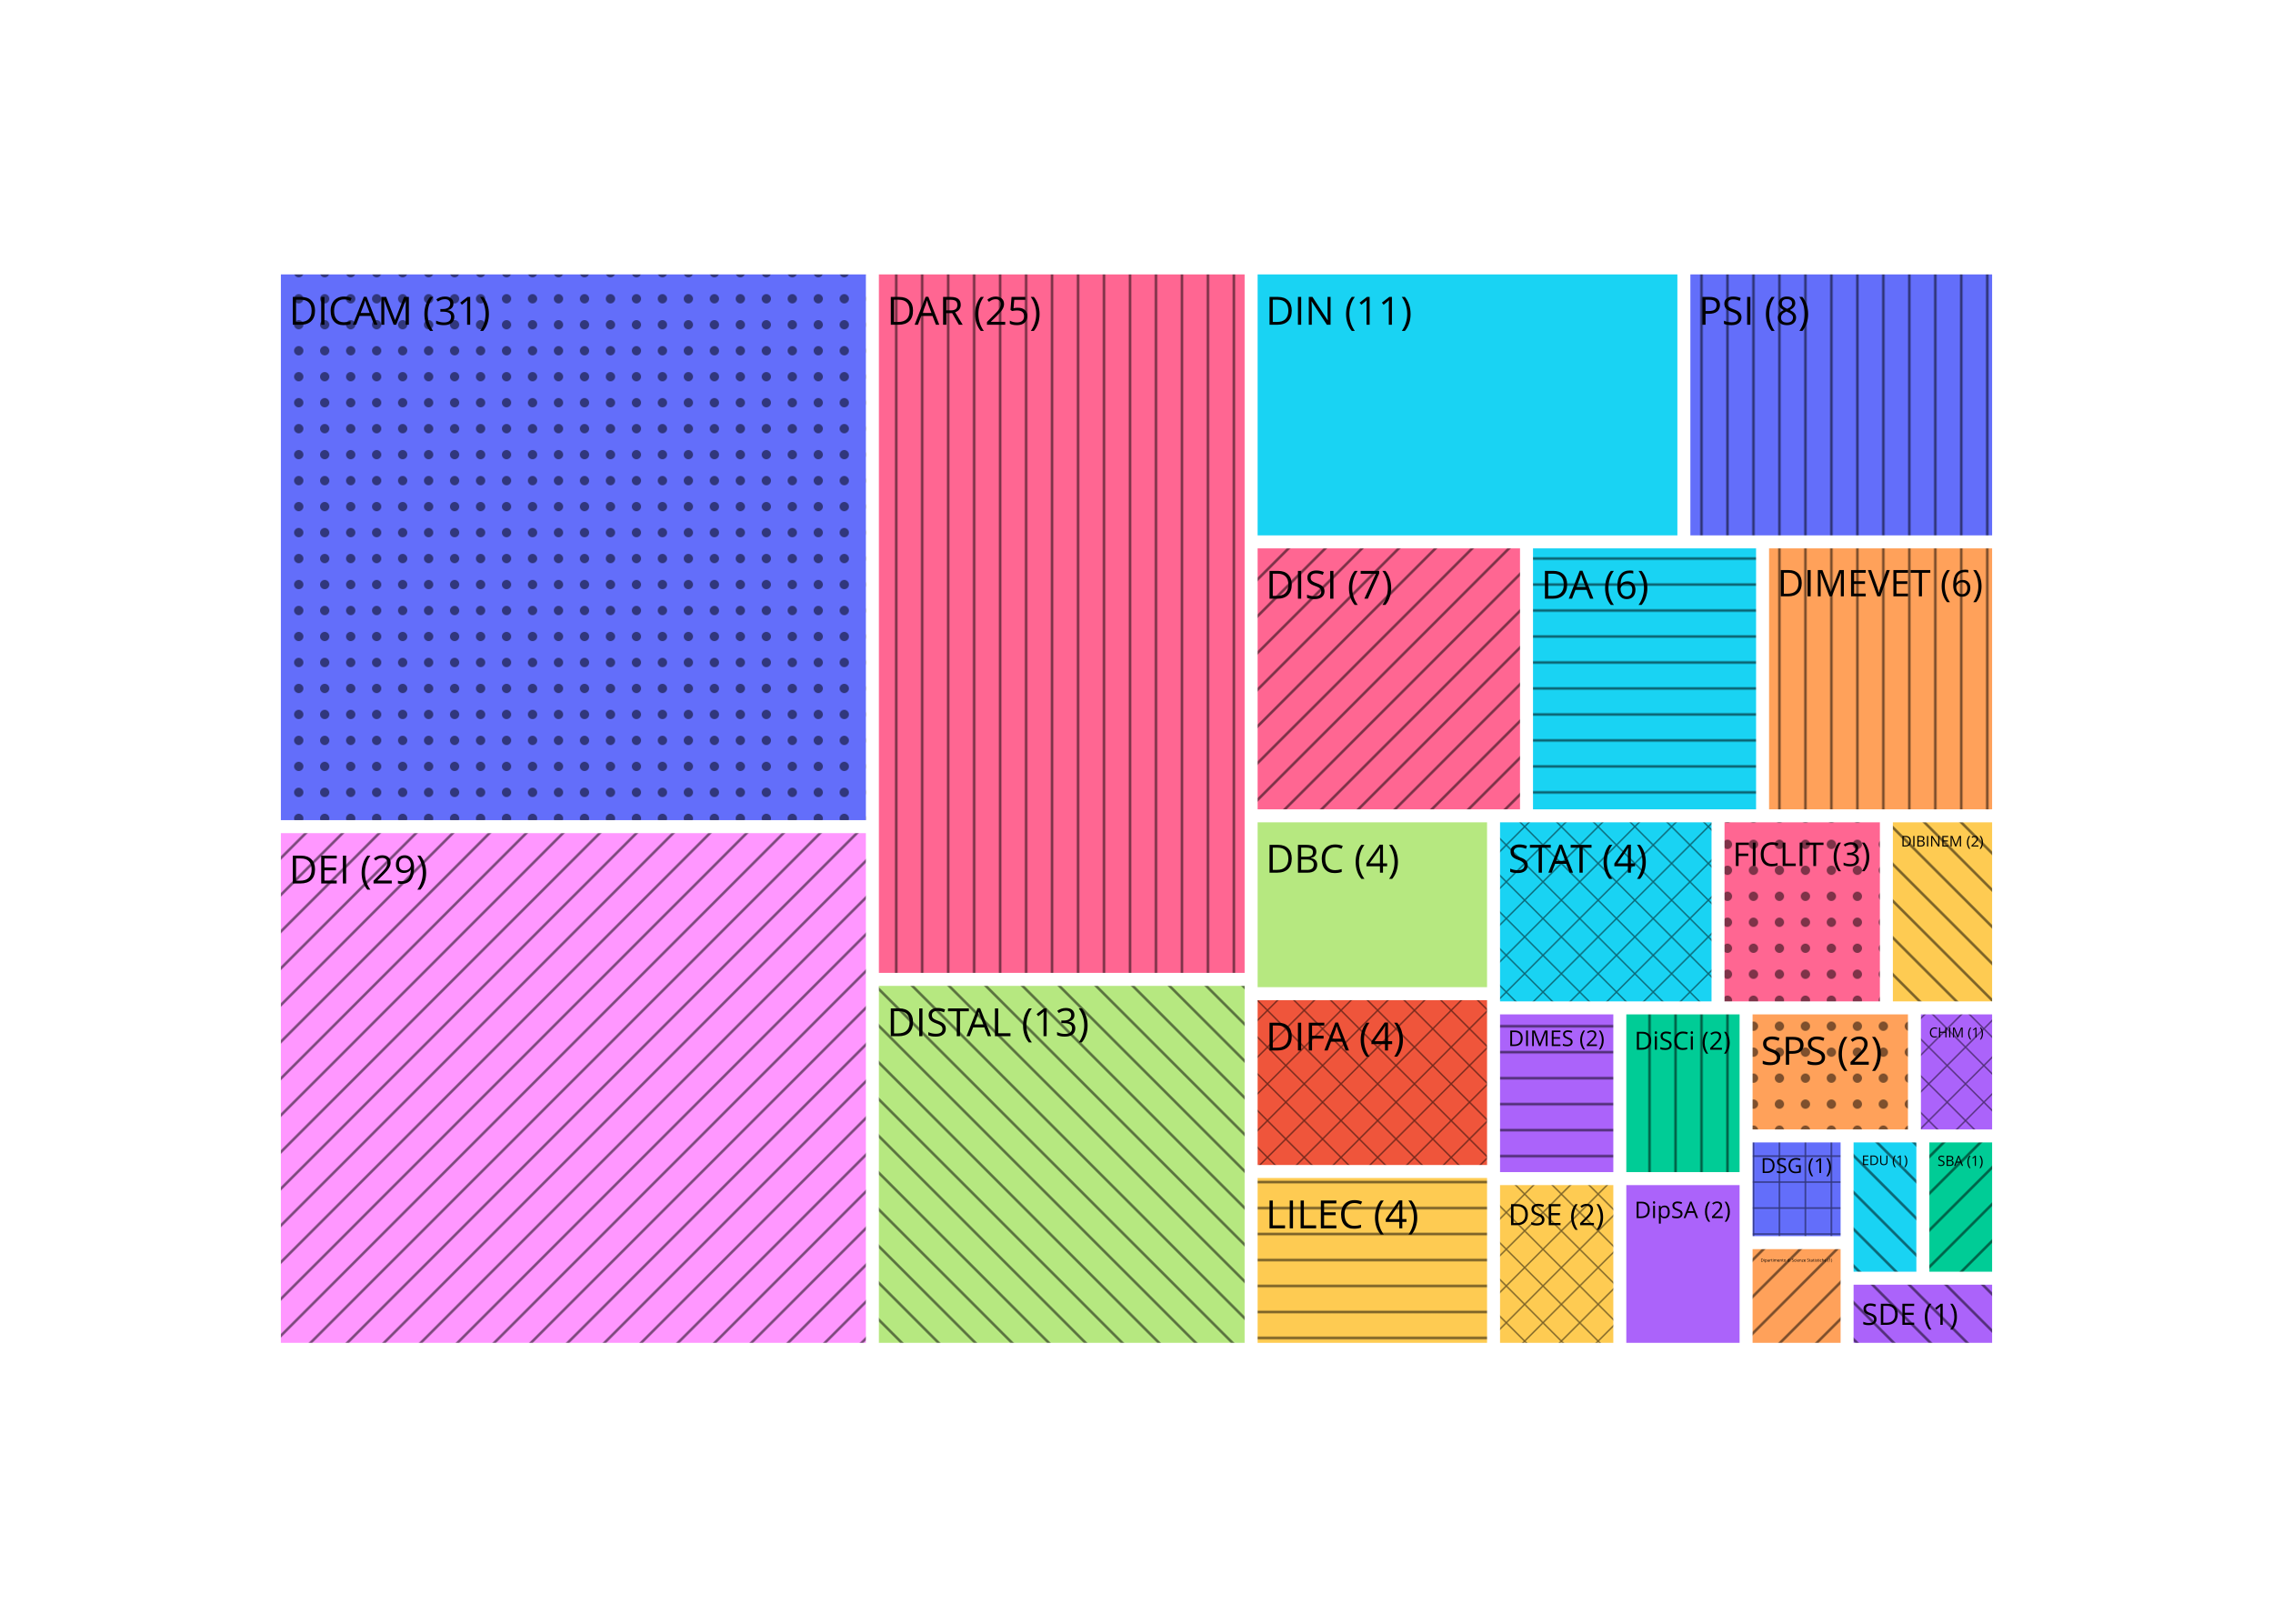
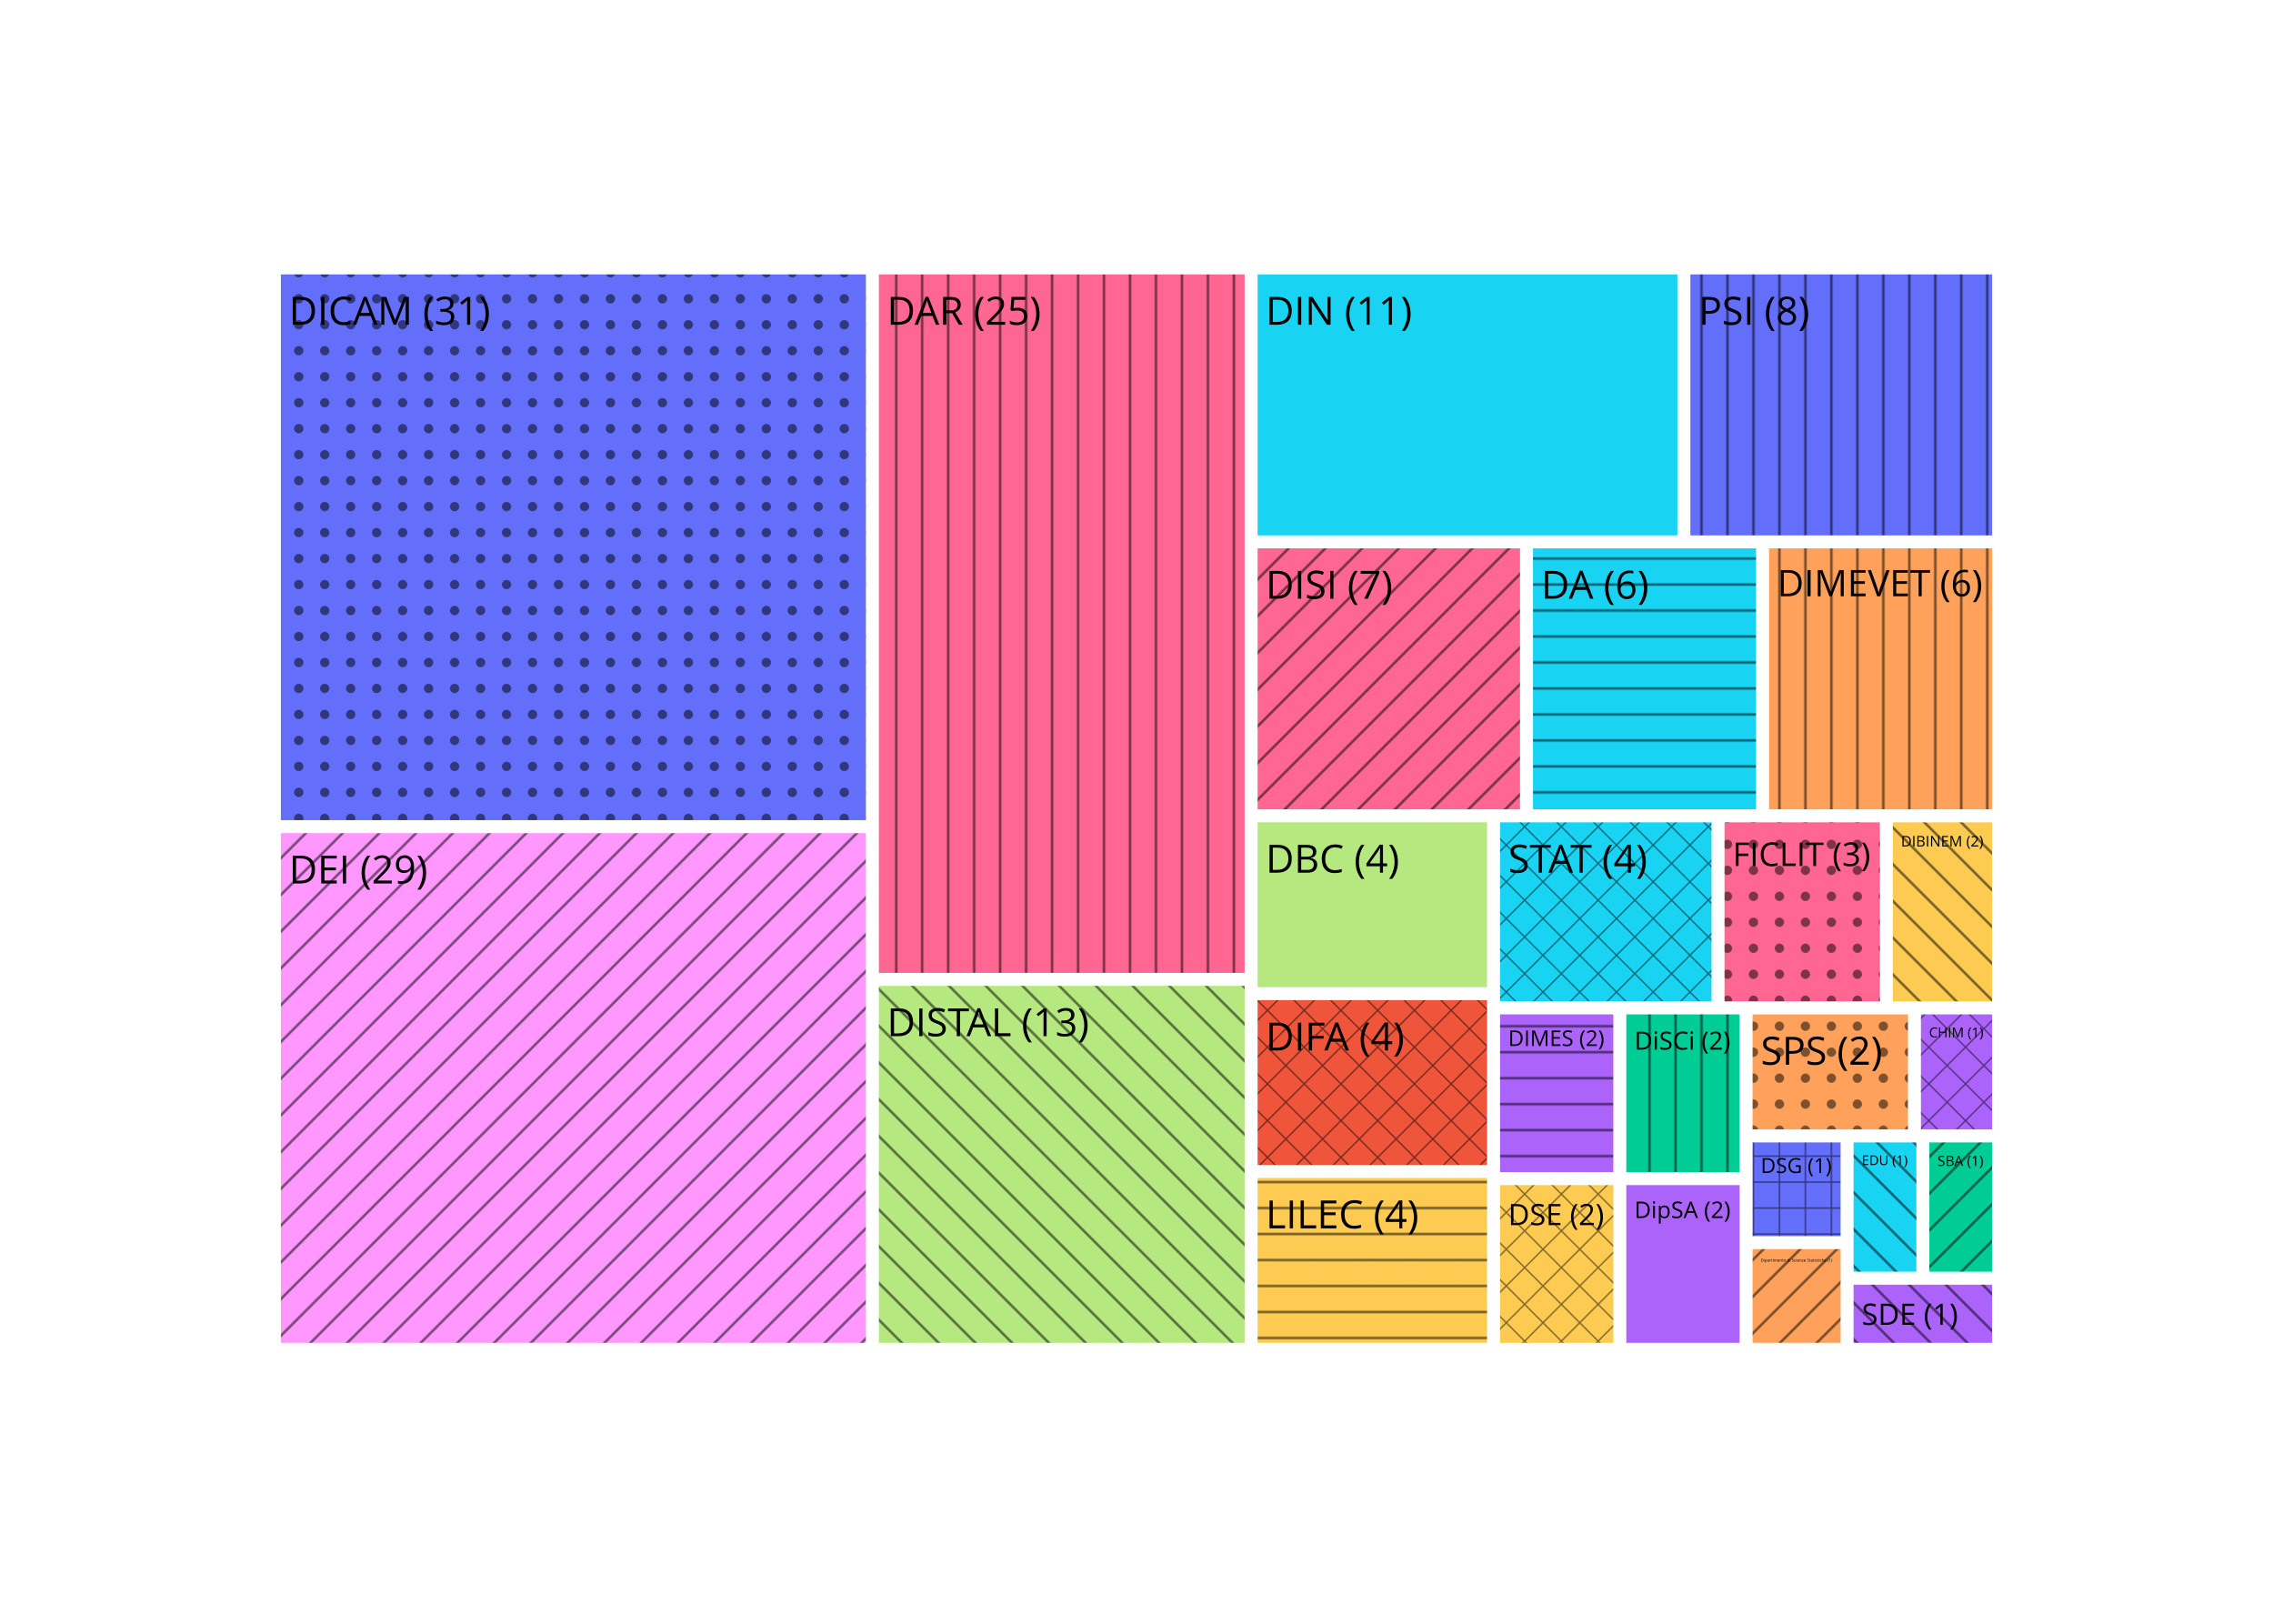
<svg xmlns="http://www.w3.org/2000/svg" class="main-svg" width="700" height="500" style="" viewBox="0 0 700 500">
  <rect x="0" y="0" width="700" height="500" style="fill: rgb(255, 255, 255); fill-opacity: 1;" />
-   <defs id="defs-19add7">
+   <defs id="defs-1c091e">
    <g class="clips" />
    <g class="gradients" />
    <g class="patterns">
-       <pattern id="p19add7-9a9b15-6" width="8px" height="8px" patternUnits="userSpaceOnUse" patternTransform="">
+       <pattern id="p1c091e-d26a3f-6" width="8px" height="8px" patternUnits="userSpaceOnUse" patternTransform="">
        <rect width="8px" height="8px" fill="rgb(99, 110, 250)" fill-opacity="1" />
        <circle cx="4" cy="4" r="1.427" opacity="0.5" fill="rgb(0, 0, 0)" />
      </pattern>
-       <pattern id="p19add7-9a9b15-4" width="11.314px" height="11.314px" patternUnits="userSpaceOnUse" patternTransform="">
+       <pattern id="p1c091e-d26a3f-4" width="11.314px" height="11.314px" patternUnits="userSpaceOnUse" patternTransform="">
        <rect width="11.314px" height="11.314px" fill="rgb(255, 151, 255)" fill-opacity="1" />
        <path d="M-2.828,2.828l5.657,-5.657M0,11.314L11.314,0M8.485,14.142l5.657,-5.657" opacity="0.5" stroke="rgb(0, 0, 0)" stroke-width="0.8px" />
      </pattern>
-       <pattern id="p19add7-9a9b15-2" width="8px" height="8px" patternUnits="userSpaceOnUse" patternTransform="">
+       <pattern id="p1c091e-d26a3f-2" width="8px" height="8px" patternUnits="userSpaceOnUse" patternTransform="">
        <rect width="8px" height="8px" fill="rgb(255, 102, 146)" fill-opacity="1" />
        <path d="M4,0L4,8" opacity="0.5" stroke="rgb(0, 0, 0)" stroke-width="0.8px" />
      </pattern>
-       <pattern id="p19add7-9a9b15-12" width="11.314px" height="11.314px" patternUnits="userSpaceOnUse" patternTransform="">
+       <pattern id="p1c091e-d26a3f-12" width="11.314px" height="11.314px" patternUnits="userSpaceOnUse" patternTransform="">
        <rect width="11.314px" height="11.314px" fill="rgb(182, 232, 128)" fill-opacity="1" />
        <path d="M8.485,-2.828l5.657,5.657M0,0L11.314,11.314M-2.828,8.485l5.657,5.657" opacity="0.5" stroke="rgb(0, 0, 0)" stroke-width="0.8px" />
      </pattern>
-       <pattern id="p19add7-9a9b15-21" width="8px" height="8px" patternUnits="userSpaceOnUse" patternTransform="">
+       <pattern id="p1c091e-d26a3f-21" width="8px" height="8px" patternUnits="userSpaceOnUse" patternTransform="">
        <rect width="8px" height="8px" fill="rgb(99, 110, 250)" fill-opacity="1" />
        <path d="M4,0L4,8" opacity="0.5" stroke="rgb(0, 0, 0)" stroke-width="0.8px" />
      </pattern>
-       <pattern id="p19add7-9a9b15-11" width="11.314px" height="11.314px" patternUnits="userSpaceOnUse" patternTransform="">
+       <pattern id="p1c091e-d26a3f-11" width="11.314px" height="11.314px" patternUnits="userSpaceOnUse" patternTransform="">
        <rect width="11.314px" height="11.314px" fill="rgb(255, 102, 146)" fill-opacity="1" />
        <path d="M-2.828,2.828l5.657,-5.657M0,11.314L11.314,0M8.485,14.142l5.657,-5.657" opacity="0.5" stroke="rgb(0, 0, 0)" stroke-width="0.8px" />
      </pattern>
-       <pattern id="p19add7-9a9b15-1" width="8px" height="8px" patternUnits="userSpaceOnUse" patternTransform="">
+       <pattern id="p1c091e-d26a3f-1" width="8px" height="8px" patternUnits="userSpaceOnUse" patternTransform="">
        <rect width="8px" height="8px" fill="rgb(25, 211, 243)" fill-opacity="1" />
        <path d="M0,4L8,4" opacity="0.5" stroke="rgb(0, 0, 0)" stroke-width="0.8px" />
      </pattern>
-       <pattern id="p19add7-9a9b15-9" width="8px" height="8px" patternUnits="userSpaceOnUse" patternTransform="">
+       <pattern id="p1c091e-d26a3f-9" width="8px" height="8px" patternUnits="userSpaceOnUse" patternTransform="">
        <rect width="8px" height="8px" fill="rgb(255, 161, 90)" fill-opacity="1" />
        <path d="M4,0L4,8" opacity="0.5" stroke="rgb(0, 0, 0)" stroke-width="0.8px" />
      </pattern>
-       <pattern id="p19add7-9a9b15-7" width="11.314px" height="11.314px" patternUnits="userSpaceOnUse" patternTransform="">
+       <pattern id="p1c091e-d26a3f-7" width="11.314px" height="11.314px" patternUnits="userSpaceOnUse" patternTransform="">
        <rect width="11.314px" height="11.314px" fill="rgb(239, 85, 59)" fill-opacity="1" />
        <path d="M-2.828,2.828l5.657,-5.657M0,11.314L11.314,0M8.485,14.142l5.657,-5.657M8.485,-2.828l5.657,5.657M0,0L11.314,11.314M-2.828,8.485l5.657,5.657" opacity="0.5" stroke="rgb(0, 0, 0)" stroke-width="0.411px" />
      </pattern>
-       <pattern id="p19add7-9a9b15-20" width="8px" height="8px" patternUnits="userSpaceOnUse" patternTransform="">
+       <pattern id="p1c091e-d26a3f-20" width="8px" height="8px" patternUnits="userSpaceOnUse" patternTransform="">
        <rect width="8px" height="8px" fill="rgb(254, 203, 82)" fill-opacity="1" />
        <path d="M0,4L8,4" opacity="0.5" stroke="rgb(0, 0, 0)" stroke-width="0.8px" />
      </pattern>
-       <pattern id="p19add7-9a9b15-25" width="11.314px" height="11.314px" patternUnits="userSpaceOnUse" patternTransform="">
+       <pattern id="p1c091e-d26a3f-25" width="11.314px" height="11.314px" patternUnits="userSpaceOnUse" patternTransform="">
        <rect width="11.314px" height="11.314px" fill="rgb(25, 211, 243)" fill-opacity="1" />
        <path d="M-2.828,2.828l5.657,-5.657M0,11.314L11.314,0M8.485,14.142l5.657,-5.657M8.485,-2.828l5.657,5.657M0,0L11.314,11.314M-2.828,8.485l5.657,5.657" opacity="0.5" stroke="rgb(0, 0, 0)" stroke-width="0.411px" />
      </pattern>
-       <pattern id="p19add7-9a9b15-19" width="8px" height="8px" patternUnits="userSpaceOnUse" patternTransform="">
+       <pattern id="p1c091e-d26a3f-19" width="8px" height="8px" patternUnits="userSpaceOnUse" patternTransform="">
        <rect width="8px" height="8px" fill="rgb(255, 102, 146)" fill-opacity="1" />
        <circle cx="4" cy="4" r="1.427" opacity="0.5" fill="rgb(0, 0, 0)" />
      </pattern>
-       <pattern id="p19add7-9a9b15-5" width="11.314px" height="11.314px" patternUnits="userSpaceOnUse" patternTransform="">
+       <pattern id="p1c091e-d26a3f-5" width="11.314px" height="11.314px" patternUnits="userSpaceOnUse" patternTransform="">
        <rect width="11.314px" height="11.314px" fill="rgb(254, 203, 82)" fill-opacity="1" />
        <path d="M8.485,-2.828l5.657,5.657M0,0L11.314,11.314M-2.828,8.485l5.657,5.657" opacity="0.5" stroke="rgb(0, 0, 0)" stroke-width="0.8px" />
      </pattern>
-       <pattern id="p19add7-9a9b15-8" width="8px" height="8px" patternUnits="userSpaceOnUse" patternTransform="">
+       <pattern id="p1c091e-d26a3f-8" width="8px" height="8px" patternUnits="userSpaceOnUse" patternTransform="">
        <rect width="8px" height="8px" fill="rgb(171, 99, 250)" fill-opacity="1" />
        <path d="M0,4L8,4" opacity="0.5" stroke="rgb(0, 0, 0)" stroke-width="0.8px" />
      </pattern>
-       <pattern id="p19add7-9a9b15-13" width="11.314px" height="11.314px" patternUnits="userSpaceOnUse" patternTransform="">
+       <pattern id="p1c091e-d26a3f-13" width="11.314px" height="11.314px" patternUnits="userSpaceOnUse" patternTransform="">
        <rect width="11.314px" height="11.314px" fill="rgb(254, 203, 82)" fill-opacity="1" />
        <path d="M-2.828,2.828l5.657,-5.657M0,11.314L11.314,0M8.485,14.142l5.657,-5.657M8.485,-2.828l5.657,5.657M0,0L11.314,11.314M-2.828,8.485l5.657,5.657" opacity="0.5" stroke="rgb(0, 0, 0)" stroke-width="0.411px" />
      </pattern>
-       <pattern id="p19add7-9a9b15-15" width="8px" height="8px" patternUnits="userSpaceOnUse" patternTransform="">
+       <pattern id="p1c091e-d26a3f-15" width="8px" height="8px" patternUnits="userSpaceOnUse" patternTransform="">
        <rect width="8px" height="8px" fill="rgb(0, 204, 150)" fill-opacity="1" />
        <path d="M4,0L4,8" opacity="0.5" stroke="rgb(0, 0, 0)" stroke-width="0.8px" />
      </pattern>
-       <pattern id="p19add7-9a9b15-24" width="8px" height="8px" patternUnits="userSpaceOnUse" patternTransform="">
+       <pattern id="p1c091e-d26a3f-24" width="8px" height="8px" patternUnits="userSpaceOnUse" patternTransform="">
        <rect width="8px" height="8px" fill="rgb(255, 161, 90)" fill-opacity="1" />
        <circle cx="4" cy="4" r="1.427" opacity="0.5" fill="rgb(0, 0, 0)" />
      </pattern>
-       <pattern id="p19add7-9a9b15-0" width="11.314px" height="11.314px" patternUnits="userSpaceOnUse" patternTransform="">
+       <pattern id="p1c091e-d26a3f-0" width="11.314px" height="11.314px" patternUnits="userSpaceOnUse" patternTransform="">
        <rect width="11.314px" height="11.314px" fill="rgb(171, 99, 250)" fill-opacity="1" />
        <path d="M-2.828,2.828l5.657,-5.657M0,11.314L11.314,0M8.485,14.142l5.657,-5.657M8.485,-2.828l5.657,5.657M0,0L11.314,11.314M-2.828,8.485l5.657,5.657" opacity="0.5" stroke="rgb(0, 0, 0)" stroke-width="0.411px" />
      </pattern>
-       <pattern id="p19add7-9a9b15-14" width="8px" height="8px" patternUnits="userSpaceOnUse" patternTransform="">
+       <pattern id="p1c091e-d26a3f-14" width="8px" height="8px" patternUnits="userSpaceOnUse" patternTransform="">
        <rect width="8px" height="8px" fill="rgb(99, 110, 250)" fill-opacity="1" />
        <path d="M4,0L4,8M0,4L8,4" opacity="0.5" stroke="rgb(0, 0, 0)" stroke-width="0.411px" />
      </pattern>
-       <pattern id="p19add7-9a9b15-17" width="11.314px" height="11.314px" patternUnits="userSpaceOnUse" patternTransform="">
+       <pattern id="p1c091e-d26a3f-17" width="11.314px" height="11.314px" patternUnits="userSpaceOnUse" patternTransform="">
        <rect width="11.314px" height="11.314px" fill="rgb(255, 161, 90)" fill-opacity="1" />
        <path d="M-2.828,2.828l5.657,-5.657M0,11.314L11.314,0M8.485,14.142l5.657,-5.657" opacity="0.5" stroke="rgb(0, 0, 0)" stroke-width="0.8px" />
      </pattern>
-       <pattern id="p19add7-9a9b15-18" width="11.314px" height="11.314px" patternUnits="userSpaceOnUse" patternTransform="">
+       <pattern id="p1c091e-d26a3f-18" width="11.314px" height="11.314px" patternUnits="userSpaceOnUse" patternTransform="">
        <rect width="11.314px" height="11.314px" fill="rgb(25, 211, 243)" fill-opacity="1" />
        <path d="M8.485,-2.828l5.657,5.657M0,0L11.314,11.314M-2.828,8.485l5.657,5.657" opacity="0.5" stroke="rgb(0, 0, 0)" stroke-width="0.8px" />
      </pattern>
-       <pattern id="p19add7-9a9b15-22" width="11.314px" height="11.314px" patternUnits="userSpaceOnUse" patternTransform="">
+       <pattern id="p1c091e-d26a3f-22" width="11.314px" height="11.314px" patternUnits="userSpaceOnUse" patternTransform="">
        <rect width="11.314px" height="11.314px" fill="rgb(0, 204, 150)" fill-opacity="1" />
        <path d="M-2.828,2.828l5.657,-5.657M0,11.314L11.314,0M8.485,14.142l5.657,-5.657" opacity="0.5" stroke="rgb(0, 0, 0)" stroke-width="0.8px" />
      </pattern>
-       <pattern id="p19add7-9a9b15-23" width="11.314px" height="11.314px" patternUnits="userSpaceOnUse" patternTransform="">
+       <pattern id="p1c091e-d26a3f-23" width="11.314px" height="11.314px" patternUnits="userSpaceOnUse" patternTransform="">
        <rect width="11.314px" height="11.314px" fill="rgb(171, 99, 250)" fill-opacity="1" />
        <path d="M8.485,-2.828l5.657,5.657M0,0L11.314,11.314M-2.828,8.485l5.657,5.657" opacity="0.5" stroke="rgb(0, 0, 0)" stroke-width="0.8px" />
      </pattern>
    </g>
  </defs>
  <g class="bglayer" />
  <g class="layer-below">
    <g class="imagelayer" />
    <g class="shapelayer" />
  </g>
  <g class="cartesianlayer" />
  <g class="polarlayer" />
  <g class="smithlayer" />
  <g class="ternarylayer" />
  <g class="geolayer" />
  <g class="funnelarealayer" />
  <g class="pielayer" />
  <g class="iciclelayer" />
  <g class="treemaplayer">
    <g class="trace treemap" style="opacity: 1;">
      <g class="slice cursor-pointer">
        <path class="surface" d="M80,60L620,60L620,420L80,420Z" style="pointer-events: none; fill: rgb(0, 0, 0); fill-opacity: 0; stroke-width: 0; stroke: rgb(0, 0, 0); stroke-opacity: 0; opacity: 100;" />
        <g class="slicetext">
          <text data-notex="1" class="slicetext" text-anchor="start" x="0" y="0" style="font-family: 'Open Sans', verdana, arial, sans-serif; font-size: 12px; fill: rgb(42, 63, 95); fill-opacity: 1; white-space: pre;" transform="translate(86,76)"> </text>
        </g>
      </g>
      <g class="slice cursor-pointer">
-         <path class="surface pattern_filled" d="M86,84L267.162,84L267.162,253.05L86,253.05Z" style="pointer-events: none; stroke-width: 1; fill: url('#p19add7-9a9b15-6'); stroke: rgb(255, 255, 255); stroke-opacity: 1; opacity: 1;" />
+         <path class="surface pattern_filled" d="M86,84L267.162,84L267.162,253.05L86,253.05Z" style="pointer-events: none; stroke-width: 1; fill: url('#p1c091e-d26a3f-6'); stroke: rgb(255, 255, 255); stroke-opacity: 1; opacity: 1;" />
        <g class="slicetext">
          <text data-notex="1" class="slicetext" text-anchor="start" x="0" y="0" style="font-family: 'Open Sans', verdana, arial, sans-serif; font-size: 12px; fill: rgb(255, 255, 255); fill-opacity: 1; white-space: pre;" transform="translate(89,100)">
            <tspan style=" fill: black; text-shadow: -2px -2px 0 #FFF, 2px -2px 0 #FFF, -2px 2px 0 #FFF, 2px 2px 0 #FFF, -2px 0 0 #FFF, 2px 0 0 #FFF, 0 -2px 0 #FFF, 0 2px 0 #FFF;">DICAM (31)</tspan>
          </text>
        </g>
      </g>
      <g class="slice cursor-pointer">
-         <path class="surface pattern_filled" d="M86,256.05L267.162,256.05L267.162,414L86,414Z" style="pointer-events: none; stroke-width: 1; fill: url('#p19add7-9a9b15-4'); stroke: rgb(255, 255, 255); stroke-opacity: 1; opacity: 1;" />
+         <path class="surface pattern_filled" d="M86,256.05L267.162,256.05L267.162,414L86,414Z" style="pointer-events: none; stroke-width: 1; fill: url('#p1c091e-d26a3f-4'); stroke: rgb(255, 255, 255); stroke-opacity: 1; opacity: 1;" />
        <g class="slicetext">
          <text data-notex="1" class="slicetext" text-anchor="start" x="0" y="0" style="font-family: 'Open Sans', verdana, arial, sans-serif; font-size: 12px; fill: rgb(68, 68, 68); fill-opacity: 1; white-space: pre;" transform="translate(89,272.05)">
            <tspan style=" fill: black; text-shadow: -2px -2px 0 #FFF, 2px -2px 0 #FFF, -2px 2px 0 #FFF, 2px 2px 0 #FFF, -2px 0 0 #FFF, 2px 0 0 #FFF, 0 -2px 0 #FFF, 0 2px 0 #FFF;">DEI (29)</tspan>
          </text>
        </g>
      </g>
      <g class="slice cursor-pointer">
-         <path class="surface pattern_filled" d="M270.162,84L383.798,84L383.798,300.079L270.162,300.079Z" style="pointer-events: none; stroke-width: 1; fill: url('#p19add7-9a9b15-2'); stroke: rgb(255, 255, 255); stroke-opacity: 1; opacity: 1;" />
+         <path class="surface pattern_filled" d="M270.162,84L383.798,84L383.798,300.079L270.162,300.079Z" style="pointer-events: none; stroke-width: 1; fill: url('#p1c091e-d26a3f-2'); stroke: rgb(255, 255, 255); stroke-opacity: 1; opacity: 1;" />
        <g class="slicetext">
          <text data-notex="1" class="slicetext" text-anchor="start" x="0" y="0" style="font-family: 'Open Sans', verdana, arial, sans-serif; font-size: 12px; fill: rgb(68, 68, 68); fill-opacity: 1; white-space: pre;" transform="translate(273.1618,100)">
            <tspan style=" fill: black; text-shadow: -2px -2px 0 #FFF, 2px -2px 0 #FFF, -2px 2px 0 #FFF, 2px 2px 0 #FFF, -2px 0 0 #FFF, 2px 0 0 #FFF, 0 -2px 0 #FFF, 0 2px 0 #FFF;">DAR (25)</tspan>
          </text>
        </g>
      </g>
      <g class="slice cursor-pointer">
-         <path class="surface pattern_filled" d="M270.162,303.079L383.798,303.079L383.798,414L270.162,414Z" style="pointer-events: none; stroke-width: 1; fill: url('#p19add7-9a9b15-12'); stroke: rgb(255, 255, 255); stroke-opacity: 1; opacity: 1;" />
+         <path class="surface pattern_filled" d="M270.162,303.079L383.798,303.079L383.798,414L270.162,414Z" style="pointer-events: none; stroke-width: 1; fill: url('#p1c091e-d26a3f-12'); stroke: rgb(255, 255, 255); stroke-opacity: 1; opacity: 1;" />
        <g class="slicetext">
          <text data-notex="1" class="slicetext" text-anchor="start" x="0" y="0" style="font-family: 'Open Sans', verdana, arial, sans-serif; font-size: 12px; fill: rgb(68, 68, 68); fill-opacity: 1; white-space: pre;" transform="translate(273.1618,319.0789)">
            <tspan style=" fill: black; text-shadow: -2px -2px 0 #FFF, 2px -2px 0 #FFF, -2px 2px 0 #FFF, 2px 2px 0 #FFF, -2px 0 0 #FFF, 2px 0 0 #FFF, 0 -2px 0 #FFF, 0 2px 0 #FFF;">DISTAL (13)</tspan>
          </text>
        </g>
      </g>
      <g class="slice cursor-pointer">
        <path class="surface" d="M386.798,84L517.073,84L517.073,165.36L386.798,165.36Z" style="pointer-events: none; stroke-width: 1; fill: rgb(25, 211, 243); fill-opacity: 1; stroke: rgb(255, 255, 255); stroke-opacity: 1; opacity: 1;" />
        <g class="slicetext">
          <text data-notex="1" class="slicetext" text-anchor="start" x="0" y="0" style="font-family: 'Open Sans', verdana, arial, sans-serif; font-size: 12px; fill: rgb(68, 68, 68); fill-opacity: 1; white-space: pre;" transform="translate(389.7977,100)">
            <tspan style=" fill: black; text-shadow: -2px -2px 0 #FFF, 2px -2px 0 #FFF, -2px 2px 0 #FFF, 2px 2px 0 #FFF, -2px 0 0 #FFF, 2px 0 0 #FFF, 0 -2px 0 #FFF, 0 2px 0 #FFF;">DIN (11)</tspan>
          </text>
        </g>
      </g>
      <g class="slice cursor-pointer">
-         <path class="surface pattern_filled" d="M520.073,84L614,84L614,165.36L520.073,165.36Z" style="pointer-events: none; stroke-width: 1; fill: url('#p19add7-9a9b15-21'); stroke: rgb(255, 255, 255); stroke-opacity: 1; opacity: 1;" />
+         <path class="surface pattern_filled" d="M520.073,84L614,84L614,165.36L520.073,165.36Z" style="pointer-events: none; stroke-width: 1; fill: url('#p1c091e-d26a3f-21'); stroke: rgb(255, 255, 255); stroke-opacity: 1; opacity: 1;" />
        <g class="slicetext">
          <text data-notex="1" class="slicetext" text-anchor="start" x="0" y="0" style="font-family: 'Open Sans', verdana, arial, sans-serif; font-size: 12px; fill: rgb(255, 255, 255); fill-opacity: 1; white-space: pre;" transform="translate(523.0727,100)">
            <tspan style=" fill: black; text-shadow: -2px -2px 0 #FFF, 2px -2px 0 #FFF, -2px 2px 0 #FFF, 2px 2px 0 #FFF, -2px 0 0 #FFF, 2px 0 0 #FFF, 0 -2px 0 #FFF, 0 2px 0 #FFF;">PSI (8)</tspan>
          </text>
        </g>
      </g>
      <g class="slice cursor-pointer">
-         <path class="surface pattern_filled" d="M386.798,168.36L468.609,168.36L468.609,249.72L386.798,249.72Z" style="pointer-events: none; stroke-width: 1; fill: url('#p19add7-9a9b15-11'); stroke: rgb(255, 255, 255); stroke-opacity: 1; opacity: 1;" />
+         <path class="surface pattern_filled" d="M386.798,168.36L468.609,168.36L468.609,249.72L386.798,249.72Z" style="pointer-events: none; stroke-width: 1; fill: url('#p1c091e-d26a3f-11'); stroke: rgb(255, 255, 255); stroke-opacity: 1; opacity: 1;" />
        <g class="slicetext">
          <text data-notex="1" class="slicetext" text-anchor="start" x="0" y="0" style="font-family: 'Open Sans', verdana, arial, sans-serif; font-size: 12px; fill: rgb(68, 68, 68); fill-opacity: 1; white-space: pre;" transform="translate(389.7977,184.36)">
            <tspan style=" fill: black; text-shadow: -2px -2px 0 #FFF, 2px -2px 0 #FFF, -2px 2px 0 #FFF, 2px 2px 0 #FFF, -2px 0 0 #FFF, 2px 0 0 #FFF, 0 -2px 0 #FFF, 0 2px 0 #FFF;">DISI (7)</tspan>
          </text>
        </g>
      </g>
      <g class="slice cursor-pointer">
-         <path class="surface pattern_filled" d="M471.609,168.36L541.305,168.36L541.305,249.72L471.609,249.72Z" style="pointer-events: none; stroke-width: 1; fill: url('#p19add7-9a9b15-1'); stroke: rgb(255, 255, 255); stroke-opacity: 1; opacity: 1;" />
+         <path class="surface pattern_filled" d="M471.609,168.36L541.305,168.36L541.305,249.72L471.609,249.72Z" style="pointer-events: none; stroke-width: 1; fill: url('#p1c091e-d26a3f-1'); stroke: rgb(255, 255, 255); stroke-opacity: 1; opacity: 1;" />
        <g class="slicetext">
          <text data-notex="1" class="slicetext" text-anchor="start" x="0" y="0" style="font-family: 'Open Sans', verdana, arial, sans-serif; font-size: 12px; fill: rgb(68, 68, 68); fill-opacity: 1; white-space: pre;" transform="translate(474.6091,184.36)">
            <tspan style=" fill: black; text-shadow: -2px -2px 0 #FFF, 2px -2px 0 #FFF, -2px 2px 0 #FFF, 2px 2px 0 #FFF, -2px 0 0 #FFF, 2px 0 0 #FFF, 0 -2px 0 #FFF, 0 2px 0 #FFF;">DA (6)</tspan>
          </text>
        </g>
      </g>
      <g class="slice cursor-pointer">
-         <path class="surface pattern_filled" d="M544.305,168.36L614,168.36L614,249.72L544.305,249.72Z" style="pointer-events: none; stroke-width: 1; fill: url('#p19add7-9a9b15-9'); stroke: rgb(255, 255, 255); stroke-opacity: 1; opacity: 1;" />
-         <g class="slicetext">
-           <text data-notex="1" class="slicetext" text-anchor="start" x="0" y="0" style="font-family: 'Open Sans', verdana, arial, sans-serif; font-size: 12px; fill: rgb(68, 68, 68); fill-opacity: 1; white-space: pre;" transform="translate(547.3045,183.633)scale(0.9440736)">
+         <path class="surface pattern_filled" d="M544.305,168.36L614,168.36L614,249.72L544.305,249.72Z" style="pointer-events: none; stroke-width: 1; fill: url('#p1c091e-d26a3f-9'); stroke: rgb(255, 255, 255); stroke-opacity: 1; opacity: 1;" />
+         <g class="slicetext">
+           <text data-notex="1" class="slicetext" text-anchor="start" x="0" y="0" style="font-family: 'Open Sans', verdana, arial, sans-serif; font-size: 12px; fill: rgb(68, 68, 68); fill-opacity: 1; white-space: pre;" transform="translate(547.3045,183.6117)scale(0.9424367)">
            <tspan style=" fill: black; text-shadow: -2px -2px 0 #FFF, 2px -2px 0 #FFF, -2px 2px 0 #FFF, 2px 2px 0 #FFF, -2px 0 0 #FFF, 2px 0 0 #FFF, 0 -2px 0 #FFF, 0 2px 0 #FFF;">DIMEVET (6)</tspan>
          </text>
        </g>
      </g>
      <g class="slice cursor-pointer">
        <path class="surface" d="M386.798,252.72L458.458,252.72L458.458,304.48L386.798,304.48Z" style="pointer-events: none; stroke-width: 1; fill: rgb(182, 232, 128); fill-opacity: 1; stroke: rgb(255, 255, 255); stroke-opacity: 1; opacity: 1;" />
        <g class="slicetext">
          <text data-notex="1" class="slicetext" text-anchor="start" x="0" y="0" style="font-family: 'Open Sans', verdana, arial, sans-serif; font-size: 12px; fill: rgb(68, 68, 68); fill-opacity: 1; white-space: pre;" transform="translate(389.7977,268.72)">
            <tspan style=" fill: black; text-shadow: -2px -2px 0 #FFF, 2px -2px 0 #FFF, -2px 2px 0 #FFF, 2px 2px 0 #FFF, -2px 0 0 #FFF, 2px 0 0 #FFF, 0 -2px 0 #FFF, 0 2px 0 #FFF;">DBC (4)</tspan>
          </text>
        </g>
      </g>
      <g class="slice cursor-pointer">
-         <path class="surface pattern_filled" d="M386.798,307.48L458.458,307.48L458.458,359.24L386.798,359.24Z" style="pointer-events: none; stroke-width: 1; fill: url('#p19add7-9a9b15-7'); stroke: rgb(255, 255, 255); stroke-opacity: 1; opacity: 1;" />
+         <path class="surface pattern_filled" d="M386.798,307.48L458.458,307.48L458.458,359.24L386.798,359.24Z" style="pointer-events: none; stroke-width: 1; fill: url('#p1c091e-d26a3f-7'); stroke: rgb(255, 255, 255); stroke-opacity: 1; opacity: 1;" />
        <g class="slicetext">
          <text data-notex="1" class="slicetext" text-anchor="start" x="0" y="0" style="font-family: 'Open Sans', verdana, arial, sans-serif; font-size: 12px; fill: rgb(255, 255, 255); fill-opacity: 1; white-space: pre;" transform="translate(389.7977,323.48)">
            <tspan style=" fill: black; text-shadow: -2px -2px 0 #FFF, 2px -2px 0 #FFF, -2px 2px 0 #FFF, 2px 2px 0 #FFF, -2px 0 0 #FFF, 2px 0 0 #FFF, 0 -2px 0 #FFF, 0 2px 0 #FFF;">DIFA (4)</tspan>
          </text>
        </g>
      </g>
      <g class="slice cursor-pointer">
-         <path class="surface pattern_filled" d="M386.798,362.24L458.458,362.24L458.458,414L386.798,414Z" style="pointer-events: none; stroke-width: 1; fill: url('#p19add7-9a9b15-20'); stroke: rgb(255, 255, 255); stroke-opacity: 1; opacity: 1;" />
+         <path class="surface pattern_filled" d="M386.798,362.24L458.458,362.24L458.458,414L386.798,414Z" style="pointer-events: none; stroke-width: 1; fill: url('#p1c091e-d26a3f-20'); stroke: rgb(255, 255, 255); stroke-opacity: 1; opacity: 1;" />
        <g class="slicetext">
          <text data-notex="1" class="slicetext" text-anchor="start" x="0" y="0" style="font-family: 'Open Sans', verdana, arial, sans-serif; font-size: 12px; fill: rgb(68, 68, 68); fill-opacity: 1; white-space: pre;" transform="translate(389.7977,378.24)">
            <tspan style=" fill: black; text-shadow: -2px -2px 0 #FFF, 2px -2px 0 #FFF, -2px 2px 0 #FFF, 2px 2px 0 #FFF, -2px 0 0 #FFF, 2px 0 0 #FFF, 0 -2px 0 #FFF, 0 2px 0 #FFF;">LILEC (4)</tspan>
          </text>
        </g>
      </g>
      <g class="slice cursor-pointer">
-         <path class="surface pattern_filled" d="M461.458,252.72L527.588,252.72L527.588,308.861L461.458,308.861Z" style="pointer-events: none; stroke-width: 1; fill: url('#p19add7-9a9b15-25'); stroke: rgb(255, 255, 255); stroke-opacity: 1; opacity: 1;" />
+         <path class="surface pattern_filled" d="M461.458,252.72L527.588,252.72L527.588,308.861L461.458,308.861Z" style="pointer-events: none; stroke-width: 1; fill: url('#p1c091e-d26a3f-25'); stroke: rgb(255, 255, 255); stroke-opacity: 1; opacity: 1;" />
        <g class="slicetext">
          <text data-notex="1" class="slicetext" text-anchor="start" x="0" y="0" style="font-family: 'Open Sans', verdana, arial, sans-serif; font-size: 12px; fill: rgb(68, 68, 68); fill-opacity: 1; white-space: pre;" transform="translate(464.4579,268.72)">
            <tspan style=" fill: black; text-shadow: -2px -2px 0 #FFF, 2px -2px 0 #FFF, -2px 2px 0 #FFF, 2px 2px 0 #FFF, -2px 0 0 #FFF, 2px 0 0 #FFF, 0 -2px 0 #FFF, 0 2px 0 #FFF;">STAT (4)</tspan>
          </text>
        </g>
      </g>
      <g class="slice cursor-pointer">
-         <path class="surface pattern_filled" d="M530.588,252.72L579.435,252.72L579.435,308.861L530.588,308.861Z" style="pointer-events: none; stroke-width: 1; fill: url('#p19add7-9a9b15-19'); stroke: rgb(255, 255, 255); stroke-opacity: 1; opacity: 1;" />
-         <g class="slicetext">
-           <text data-notex="1" class="slicetext" text-anchor="start" x="0" y="0" style="font-family: 'Open Sans', verdana, arial, sans-serif; font-size: 12px; fill: rgb(68, 68, 68); fill-opacity: 1; white-space: pre;" transform="translate(533.5877,266.675)scale(0.842694)">
+         <path class="surface pattern_filled" d="M530.588,252.72L579.435,252.72L579.435,308.861L530.588,308.861Z" style="pointer-events: none; stroke-width: 1; fill: url('#p1c091e-d26a3f-19'); stroke: rgb(255, 255, 255); stroke-opacity: 1; opacity: 1;" />
+         <g class="slicetext">
+           <text data-notex="1" class="slicetext" text-anchor="start" x="0" y="0" style="font-family: 'Open Sans', verdana, arial, sans-serif; font-size: 12px; fill: rgb(68, 68, 68); fill-opacity: 1; white-space: pre;" transform="translate(533.5877,266.6738)scale(0.8425969)">
            <tspan style=" fill: black; text-shadow: -2px -2px 0 #FFF, 2px -2px 0 #FFF, -2px 2px 0 #FFF, 2px 2px 0 #FFF, -2px 0 0 #FFF, 2px 0 0 #FFF, 0 -2px 0 #FFF, 0 2px 0 #FFF;">FICLIT (3)</tspan>
          </text>
        </g>
      </g>
      <g class="slice cursor-pointer">
-         <path class="surface pattern_filled" d="M582.435,252.72L614,252.72L614,308.861L582.435,308.861Z" style="pointer-events: none; stroke-width: 1; fill: url('#p19add7-9a9b15-5'); stroke: rgb(255, 255, 255); stroke-opacity: 1; opacity: 1;" />
-         <g class="slicetext">
-           <text data-notex="1" class="slicetext" text-anchor="start" x="0" y="0" style="font-family: 'Open Sans', verdana, arial, sans-serif; font-size: 12px; fill: rgb(68, 68, 68); fill-opacity: 1; white-space: pre;" transform="translate(585.4351,260.6674)scale(0.3805674)">
+         <path class="surface pattern_filled" d="M582.435,252.72L614,252.72L614,308.861L582.435,308.861Z" style="pointer-events: none; stroke-width: 1; fill: url('#p1c091e-d26a3f-5'); stroke: rgb(255, 255, 255); stroke-opacity: 1; opacity: 1;" />
+         <g class="slicetext">
+           <text data-notex="1" class="slicetext" text-anchor="start" x="0" y="0" style="font-family: 'Open Sans', verdana, arial, sans-serif; font-size: 12px; fill: rgb(68, 68, 68); fill-opacity: 1; white-space: pre;" transform="translate(585.4351,260.6583)scale(0.3798716)">
            <tspan style=" fill: black; text-shadow: -2px -2px 0 #FFF, 2px -2px 0 #FFF, -2px 2px 0 #FFF, 2px 2px 0 #FFF, -2px 0 0 #FFF, 2px 0 0 #FFF, 0 -2px 0 #FFF, 0 2px 0 #FFF;">DIBINEM (2)</tspan>
          </text>
        </g>
      </g>
      <g class="slice cursor-pointer">
-         <path class="surface pattern_filled" d="M461.458,311.861L497.343,311.861L497.343,361.43L461.458,361.43Z" style="pointer-events: none; stroke-width: 1; fill: url('#p19add7-9a9b15-8'); stroke: rgb(255, 255, 255); stroke-opacity: 1; opacity: 1;" />
-         <g class="slicetext">
-           <text data-notex="1" class="slicetext" text-anchor="start" x="0" y="0" style="font-family: 'Open Sans', verdana, arial, sans-serif; font-size: 12px; fill: rgb(255, 255, 255); fill-opacity: 1; white-space: pre;" transform="translate(464.4579,322.1068)scale(0.557387)">
+         <path class="surface pattern_filled" d="M461.458,311.861L497.343,311.861L497.343,361.43L461.458,361.43Z" style="pointer-events: none; stroke-width: 1; fill: url('#p1c091e-d26a3f-8'); stroke: rgb(255, 255, 255); stroke-opacity: 1; opacity: 1;" />
+         <g class="slicetext">
+           <text data-notex="1" class="slicetext" text-anchor="start" x="0" y="0" style="font-family: 'Open Sans', verdana, arial, sans-serif; font-size: 12px; fill: rgb(255, 255, 255); fill-opacity: 1; white-space: pre;" transform="translate(464.4579,322.0934)scale(0.5563535)">
            <tspan style=" fill: black; text-shadow: -2px -2px 0 #FFF, 2px -2px 0 #FFF, -2px 2px 0 #FFF, 2px 2px 0 #FFF, -2px 0 0 #FFF, 2px 0 0 #FFF, 0 -2px 0 #FFF, 0 2px 0 #FFF;">DIMES (2)</tspan>
          </text>
        </g>
      </g>
      <g class="slice cursor-pointer">
-         <path class="surface pattern_filled" d="M461.458,364.43L497.343,364.43L497.343,414L461.458,414Z" style="pointer-events: none; stroke-width: 1; fill: url('#p19add7-9a9b15-13'); stroke: rgb(255, 255, 255); stroke-opacity: 1; opacity: 1;" />
-         <g class="slicetext">
-           <text data-notex="1" class="slicetext" text-anchor="start" x="0" y="0" style="font-family: 'Open Sans', verdana, arial, sans-serif; font-size: 12px; fill: rgb(68, 68, 68); fill-opacity: 1; white-space: pre;" transform="translate(464.4579,377.273)scale(0.7571197)">
+         <path class="surface pattern_filled" d="M461.458,364.43L497.343,364.43L497.343,414L461.458,414Z" style="pointer-events: none; stroke-width: 1; fill: url('#p1c091e-d26a3f-13'); stroke: rgb(255, 255, 255); stroke-opacity: 1; opacity: 1;" />
+         <g class="slicetext">
+           <text data-notex="1" class="slicetext" text-anchor="start" x="0" y="0" style="font-family: 'Open Sans', verdana, arial, sans-serif; font-size: 12px; fill: rgb(68, 68, 68); fill-opacity: 1; white-space: pre;" transform="translate(464.4579,377.2569)scale(0.7558854)">
            <tspan style=" fill: black; text-shadow: -2px -2px 0 #FFF, 2px -2px 0 #FFF, -2px 2px 0 #FFF, 2px 2px 0 #FFF, -2px 0 0 #FFF, 2px 0 0 #FFF, 0 -2px 0 #FFF, 0 2px 0 #FFF;">DSE (2)</tspan>
          </text>
        </g>
      </g>
      <g class="slice cursor-pointer">
-         <path class="surface pattern_filled" d="M500.343,311.861L536.229,311.861L536.229,361.43L500.343,361.43Z" style="pointer-events: none; stroke-width: 1; fill: url('#p19add7-9a9b15-15'); stroke: rgb(255, 255, 255); stroke-opacity: 1; opacity: 1;" />
-         <g class="slicetext">
-           <text data-notex="1" class="slicetext" text-anchor="start" x="0" y="0" style="font-family: 'Open Sans', verdana, arial, sans-serif; font-size: 12px; fill: rgb(68, 68, 68); fill-opacity: 1; white-space: pre;" transform="translate(503.3434,323.23)scale(0.6437811)">
+         <path class="surface pattern_filled" d="M500.343,311.861L536.229,311.861L536.229,361.43L500.343,361.43Z" style="pointer-events: none; stroke-width: 1; fill: url('#p1c091e-d26a3f-15'); stroke: rgb(255, 255, 255); stroke-opacity: 1; opacity: 1;" />
+         <g class="slicetext">
+           <text data-notex="1" class="slicetext" text-anchor="start" x="0" y="0" style="font-family: 'Open Sans', verdana, arial, sans-serif; font-size: 12px; fill: rgb(68, 68, 68); fill-opacity: 1; white-space: pre;" transform="translate(503.3434,323.2152)scale(0.6426455)">
            <tspan style=" fill: black; text-shadow: -2px -2px 0 #FFF, 2px -2px 0 #FFF, -2px 2px 0 #FFF, 2px 2px 0 #FFF, -2px 0 0 #FFF, 2px 0 0 #FFF, 0 -2px 0 #FFF, 0 2px 0 #FFF;">DiSCi (2)</tspan>
          </text>
        </g>
      </g>
      <g class="slice cursor-pointer">
        <path class="surface" d="M500.343,364.43L536.229,364.43L536.229,414L500.343,414Z" style="pointer-events: none; stroke-width: 1; fill: rgb(171, 99, 250); fill-opacity: 1; stroke: rgb(255, 255, 255); stroke-opacity: 1; opacity: 1;" />
        <g class="slicetext">
-           <text data-notex="1" class="slicetext" text-anchor="start" x="0" y="0" style="font-family: 'Open Sans', verdana, arial, sans-serif; font-size: 12px; fill: rgb(255, 255, 255); fill-opacity: 1; white-space: pre;" transform="translate(503.3434,375.0837)scale(0.5887188)">
+           <text data-notex="1" class="slicetext" text-anchor="start" x="0" y="0" style="font-family: 'Open Sans', verdana, arial, sans-serif; font-size: 12px; fill: rgb(255, 255, 255); fill-opacity: 1; white-space: pre;" transform="translate(503.3434,375.0714)scale(0.587769)">
            <tspan style=" fill: black; text-shadow: -2px -2px 0 #FFF, 2px -2px 0 #FFF, -2px 2px 0 #FFF, 2px 2px 0 #FFF, -2px 0 0 #FFF, 2px 0 0 #FFF, 0 -2px 0 #FFF, 0 2px 0 #FFF;">DipSA (2)</tspan>
          </text>
        </g>
      </g>
      <g class="slice cursor-pointer">
-         <path class="surface pattern_filled" d="M539.229,311.861L588.076,311.861L588.076,348.288L539.229,348.288Z" style="pointer-events: none; stroke-width: 1; fill: url('#p19add7-9a9b15-24'); stroke: rgb(255, 255, 255); stroke-opacity: 1; opacity: 1;" />
+         <path class="surface pattern_filled" d="M539.229,311.861L588.076,311.861L588.076,348.288L539.229,348.288Z" style="pointer-events: none; stroke-width: 1; fill: url('#p1c091e-d26a3f-24'); stroke: rgb(255, 255, 255); stroke-opacity: 1; opacity: 1;" />
        <g class="slicetext">
          <text data-notex="1" class="slicetext" text-anchor="start" x="0" y="0" style="font-family: 'Open Sans', verdana, arial, sans-serif; font-size: 12px; fill: rgb(68, 68, 68); fill-opacity: 1; white-space: pre;" transform="translate(542.2289,327.8608)">
            <tspan style=" fill: black; text-shadow: -2px -2px 0 #FFF, 2px -2px 0 #FFF, -2px 2px 0 #FFF, 2px 2px 0 #FFF, -2px 0 0 #FFF, 2px 0 0 #FFF, 0 -2px 0 #FFF, 0 2px 0 #FFF;">SPS (2)</tspan>
          </text>
        </g>
      </g>
      <g class="slice cursor-pointer">
-         <path class="surface pattern_filled" d="M591.076,311.861L614,311.861L614,348.288L591.076,348.288Z" style="pointer-events: none; stroke-width: 1; fill: url('#p19add7-9a9b15-0'); stroke: rgb(255, 255, 255); stroke-opacity: 1; opacity: 1;" />
-         <g class="slicetext">
-           <text data-notex="1" class="slicetext" text-anchor="start" x="0" y="0" style="font-family: 'Open Sans', verdana, arial, sans-serif; font-size: 12px; fill: rgb(255, 255, 255); fill-opacity: 1; white-space: pre;" transform="translate(594.0763,319.4378)scale(0.3520753)">
+         <path class="surface pattern_filled" d="M591.076,311.861L614,311.861L614,348.288L591.076,348.288Z" style="pointer-events: none; stroke-width: 1; fill: url('#p1c091e-d26a3f-0'); stroke: rgb(255, 255, 255); stroke-opacity: 1; opacity: 1;" />
+         <g class="slicetext">
+           <text data-notex="1" class="slicetext" text-anchor="start" x="0" y="0" style="font-family: 'Open Sans', verdana, arial, sans-serif; font-size: 12px; fill: rgb(255, 255, 255); fill-opacity: 1; white-space: pre;" transform="translate(594.0763,319.4317)scale(0.3516039)">
            <tspan style=" fill: black; text-shadow: -2px -2px 0 #FFF, 2px -2px 0 #FFF, -2px 2px 0 #FFF, 2px 2px 0 #FFF, -2px 0 0 #FFF, 2px 0 0 #FFF, 0 -2px 0 #FFF, 0 2px 0 #FFF;">CHIM (1)</tspan>
          </text>
        </g>
      </g>
      <g class="slice cursor-pointer">
-         <path class="surface pattern_filled" d="M539.229,351.288L567.337,351.288L567.337,381.144L539.229,381.144Z" style="pointer-events: none; stroke-width: 1; fill: url('#p19add7-9a9b15-14'); stroke: rgb(255, 255, 255); stroke-opacity: 1; opacity: 1;" />
-         <g class="slicetext">
-           <text data-notex="1" class="slicetext" text-anchor="start" x="0" y="0" style="font-family: 'Open Sans', verdana, arial, sans-serif; font-size: 12px; fill: rgb(255, 255, 255); fill-opacity: 1; white-space: pre;" transform="translate(542.2289,361.2086)scale(0.5323572)">
+         <path class="surface pattern_filled" d="M539.229,351.288L567.337,351.288L567.337,381.144L539.229,381.144Z" style="pointer-events: none; stroke-width: 1; fill: url('#p1c091e-d26a3f-14'); stroke: rgb(255, 255, 255); stroke-opacity: 1; opacity: 1;" />
+         <g class="slicetext">
+           <text data-notex="1" class="slicetext" text-anchor="start" x="0" y="0" style="font-family: 'Open Sans', verdana, arial, sans-serif; font-size: 12px; fill: rgb(255, 255, 255); fill-opacity: 1; white-space: pre;" transform="translate(542.2289,361.1969)scale(0.5314574)">
            <tspan style=" fill: black; text-shadow: -2px -2px 0 #FFF, 2px -2px 0 #FFF, -2px 2px 0 #FFF, 2px 2px 0 #FFF, -2px 0 0 #FFF, 2px 0 0 #FFF, 0 -2px 0 #FFF, 0 2px 0 #FFF;">DSG (1)</tspan>
          </text>
        </g>
      </g>
      <g class="slice cursor-pointer">
-         <path class="surface pattern_filled" d="M539.229,384.144L567.337,384.144L567.337,414L539.229,414Z" style="pointer-events: none; stroke-width: 1; fill: url('#p19add7-9a9b15-17'); stroke: rgb(255, 255, 255); stroke-opacity: 1; opacity: 1;" />
-         <g class="slicetext">
-           <text data-notex="1" class="slicetext" text-anchor="start" x="0" y="0" style="font-family: 'Open Sans', verdana, arial, sans-serif; font-size: 12px; fill: rgb(68, 68, 68); fill-opacity: 1; white-space: pre;" transform="translate(542.2289,388.5034)scale(0.1045702)">
+         <path class="surface pattern_filled" d="M539.229,384.144L567.337,384.144L567.337,414L539.229,414Z" style="pointer-events: none; stroke-width: 1; fill: url('#p1c091e-d26a3f-17'); stroke: rgb(255, 255, 255); stroke-opacity: 1; opacity: 1;" />
+         <g class="slicetext">
+           <text data-notex="1" class="slicetext" text-anchor="start" x="0" y="0" style="font-family: 'Open Sans', verdana, arial, sans-serif; font-size: 12px; fill: rgb(68, 68, 68); fill-opacity: 1; white-space: pre;" transform="translate(542.2289,388.5039)scale(0.1046079)">
            <tspan style=" fill: black; text-shadow: -2px -2px 0 #FFF, 2px -2px 0 #FFF, -2px 2px 0 #FFF, 2px 2px 0 #FFF, -2px 0 0 #FFF, 2px 0 0 #FFF, 0 -2px 0 #FFF, 0 2px 0 #FFF;">Dipartimento di Scienze Statistiche (1)</tspan>
          </text>
        </g>
      </g>
      <g class="slice cursor-pointer">
-         <path class="surface pattern_filled" d="M570.337,351.288L590.669,351.288L590.669,392.096L570.337,392.096Z" style="pointer-events: none; stroke-width: 1; fill: url('#p19add7-9a9b15-18'); stroke: rgb(255, 255, 255); stroke-opacity: 1; opacity: 1;" />
-         <g class="slicetext">
-           <text data-notex="1" class="slicetext" text-anchor="start" x="0" y="0" style="font-family: 'Open Sans', verdana, arial, sans-serif; font-size: 12px; fill: rgb(68, 68, 68); fill-opacity: 1; white-space: pre;" transform="translate(573.3374,358.7622)scale(0.3441667)">
+         <path class="surface pattern_filled" d="M570.337,351.288L590.669,351.288L590.669,392.096L570.337,392.096Z" style="pointer-events: none; stroke-width: 1; fill: url('#p1c091e-d26a3f-18'); stroke: rgb(255, 255, 255); stroke-opacity: 1; opacity: 1;" />
+         <g class="slicetext">
+           <text data-notex="1" class="slicetext" text-anchor="start" x="0" y="0" style="font-family: 'Open Sans', verdana, arial, sans-serif; font-size: 12px; fill: rgb(68, 68, 68); fill-opacity: 1; white-space: pre;" transform="translate(573.3374,358.7571)scale(0.3437797)">
            <tspan style=" fill: black; text-shadow: -2px -2px 0 #FFF, 2px -2px 0 #FFF, -2px 2px 0 #FFF, 2px 2px 0 #FFF, -2px 0 0 #FFF, 2px 0 0 #FFF, 0 -2px 0 #FFF, 0 2px 0 #FFF;">EDU (1)</tspan>
          </text>
        </g>
      </g>
      <g class="slice cursor-pointer">
-         <path class="surface pattern_filled" d="M593.669,351.288L614,351.288L614,392.096L593.669,392.096Z" style="pointer-events: none; stroke-width: 1; fill: url('#p19add7-9a9b15-22'); stroke: rgb(255, 255, 255); stroke-opacity: 1; opacity: 1;" />
-         <g class="slicetext">
-           <text data-notex="1" class="slicetext" text-anchor="start" x="0" y="0" style="font-family: 'Open Sans', verdana, arial, sans-serif; font-size: 12px; fill: rgb(68, 68, 68); fill-opacity: 1; white-space: pre;" transform="translate(596.6687,359.0121)scale(0.3633931)">
+         <path class="surface pattern_filled" d="M593.669,351.288L614,351.288L614,392.096L593.669,392.096Z" style="pointer-events: none; stroke-width: 1; fill: url('#p1c091e-d26a3f-22'); stroke: rgb(255, 255, 255); stroke-opacity: 1; opacity: 1;" />
+         <g class="slicetext">
+           <text data-notex="1" class="slicetext" text-anchor="start" x="0" y="0" style="font-family: 'Open Sans', verdana, arial, sans-serif; font-size: 12px; fill: rgb(68, 68, 68); fill-opacity: 1; white-space: pre;" transform="translate(596.6687,359.0354)scale(0.3651836)">
            <tspan style=" fill: black; text-shadow: -2px -2px 0 #FFF, 2px -2px 0 #FFF, -2px 2px 0 #FFF, 2px 2px 0 #FFF, -2px 0 0 #FFF, 2px 0 0 #FFF, 0 -2px 0 #FFF, 0 2px 0 #FFF;">SBA (1)</tspan>
          </text>
        </g>
      </g>
      <g class="slice cursor-pointer">
-         <path class="surface pattern_filled" d="M570.337,395.096L614,395.096L614,414L570.337,414Z" style="pointer-events: none; stroke-width: 1; fill: url('#p19add7-9a9b15-23'); stroke: rgb(255, 255, 255); stroke-opacity: 1; opacity: 1;" />
+         <path class="surface pattern_filled" d="M570.337,395.096L614,395.096L614,414L570.337,414Z" style="pointer-events: none; stroke-width: 1; fill: url('#p1c091e-d26a3f-23'); stroke: rgb(255, 255, 255); stroke-opacity: 1; opacity: 1;" />
        <g class="slicetext">
          <text data-notex="1" class="slicetext" text-anchor="start" x="0" y="0" style="font-family: 'Open Sans', verdana, arial, sans-serif; font-size: 12px; fill: rgb(255, 255, 255); fill-opacity: 1; white-space: pre;" transform="translate(573.3374,407.9638)scale(0.7590588)">
            <tspan style=" fill: black; text-shadow: -2px -2px 0 #FFF, 2px -2px 0 #FFF, -2px 2px 0 #FFF, 2px 2px 0 #FFF, -2px 0 0 #FFF, 2px 0 0 #FFF, 0 -2px 0 #FFF, 0 2px 0 #FFF;">SDE (1)</tspan>
          </text>
        </g>
      </g>
    </g>
  </g>
  <g class="sunburstlayer" />
  <g class="glimages" />
-   <defs id="topdefs-19add7">
+   <defs id="topdefs-1c091e">
    <g class="clips" />
  </defs>
  <g class="layer-above">
    <g class="imagelayer" />
    <g class="shapelayer" />
  </g>
  <g class="infolayer">
    <g class="g-gtitle" />
  </g>
</svg>
